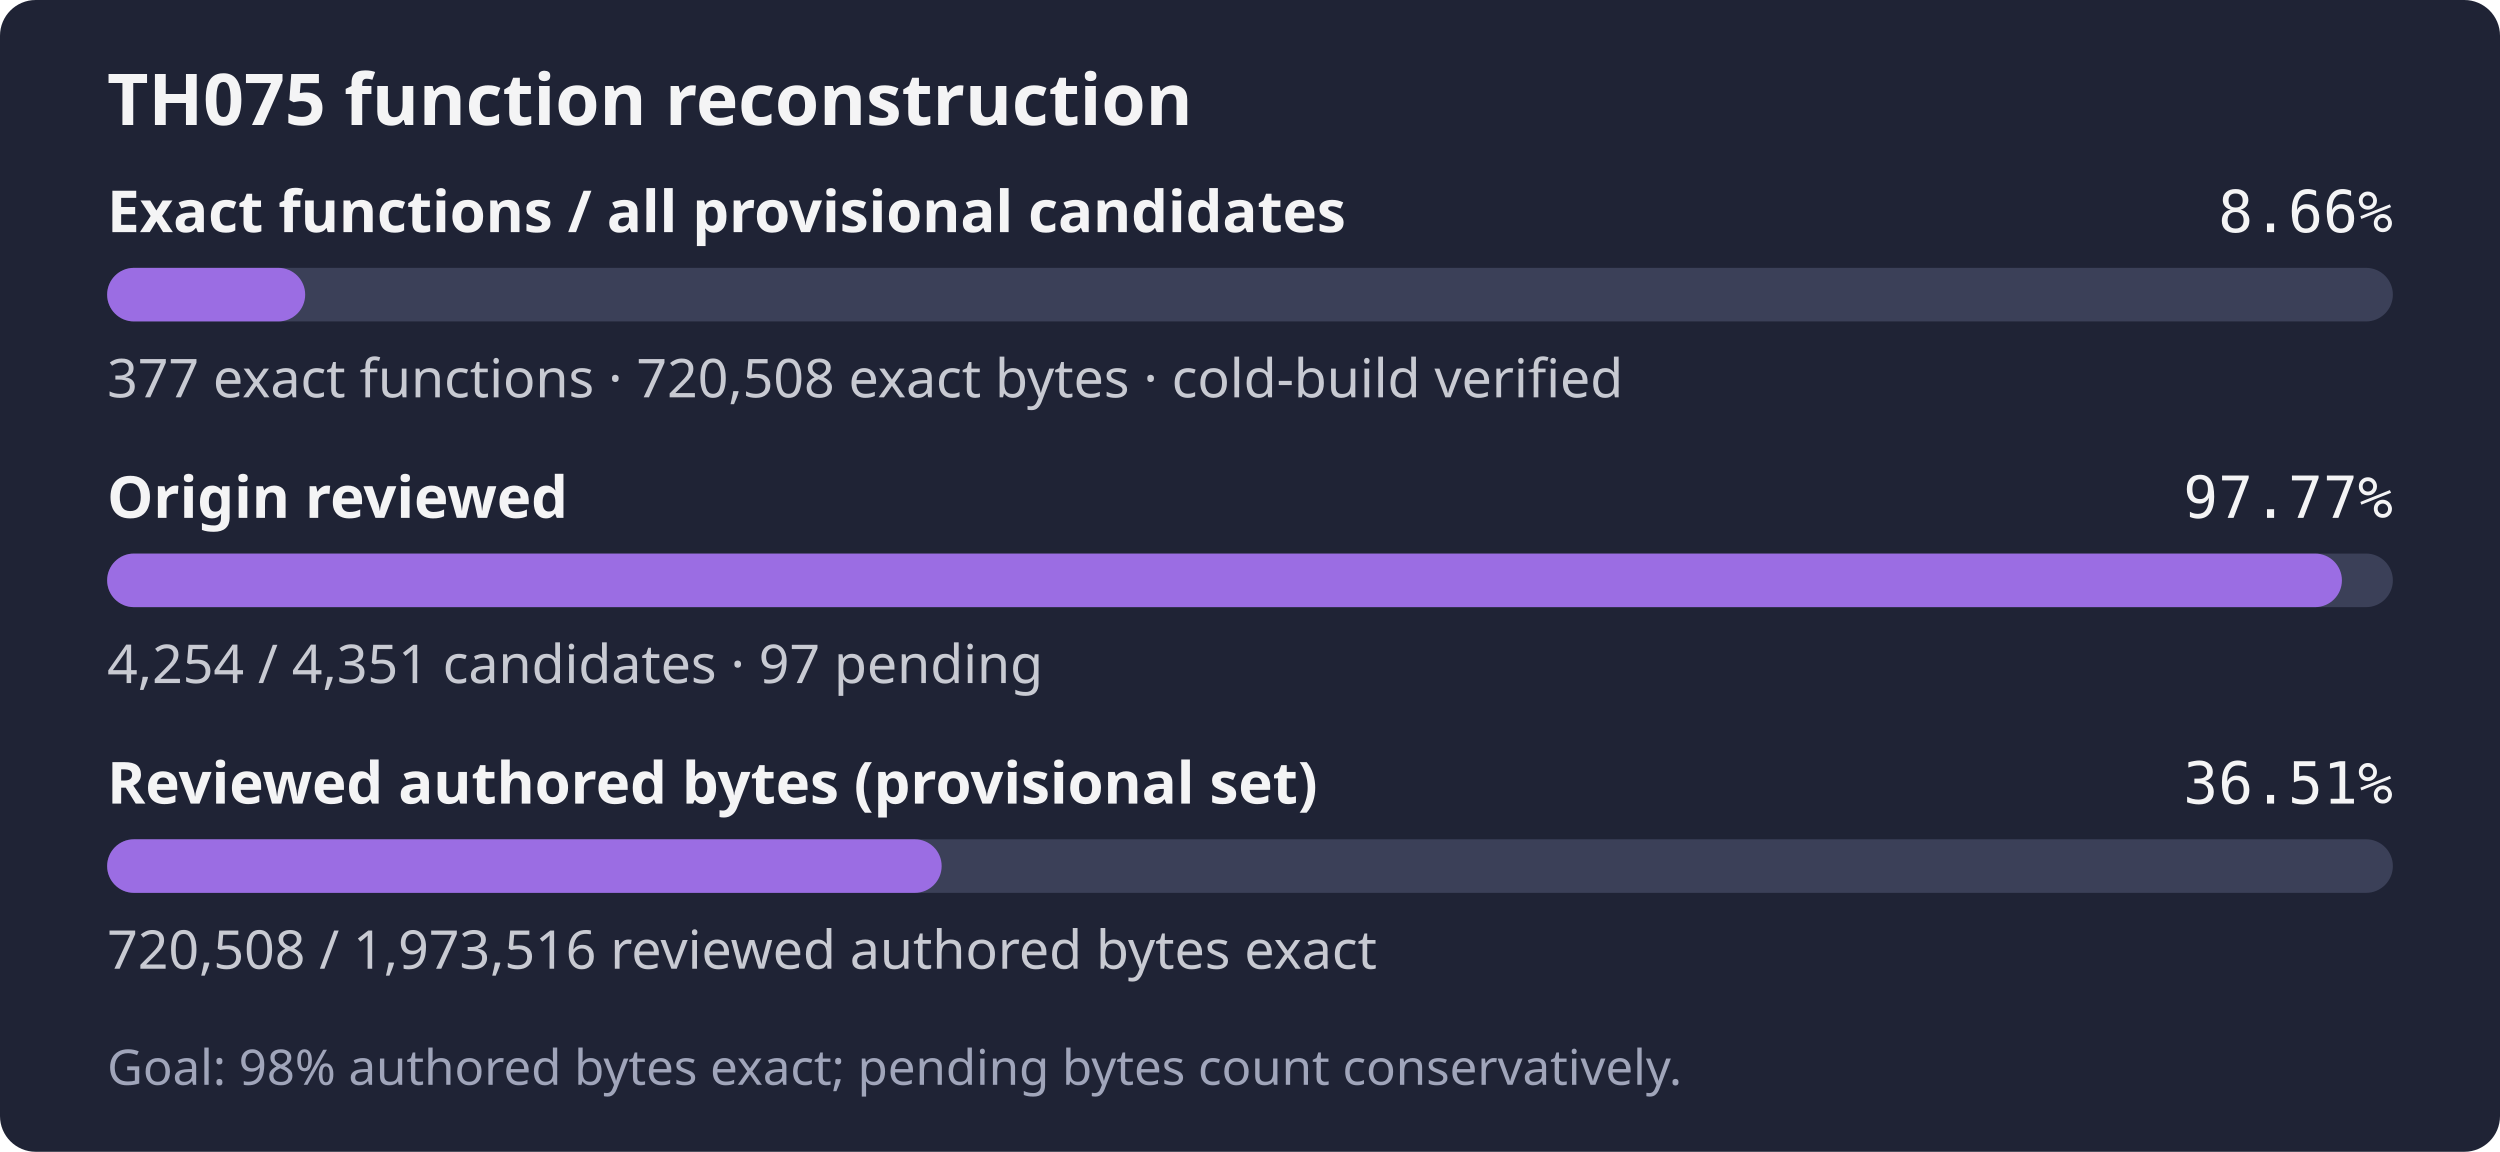
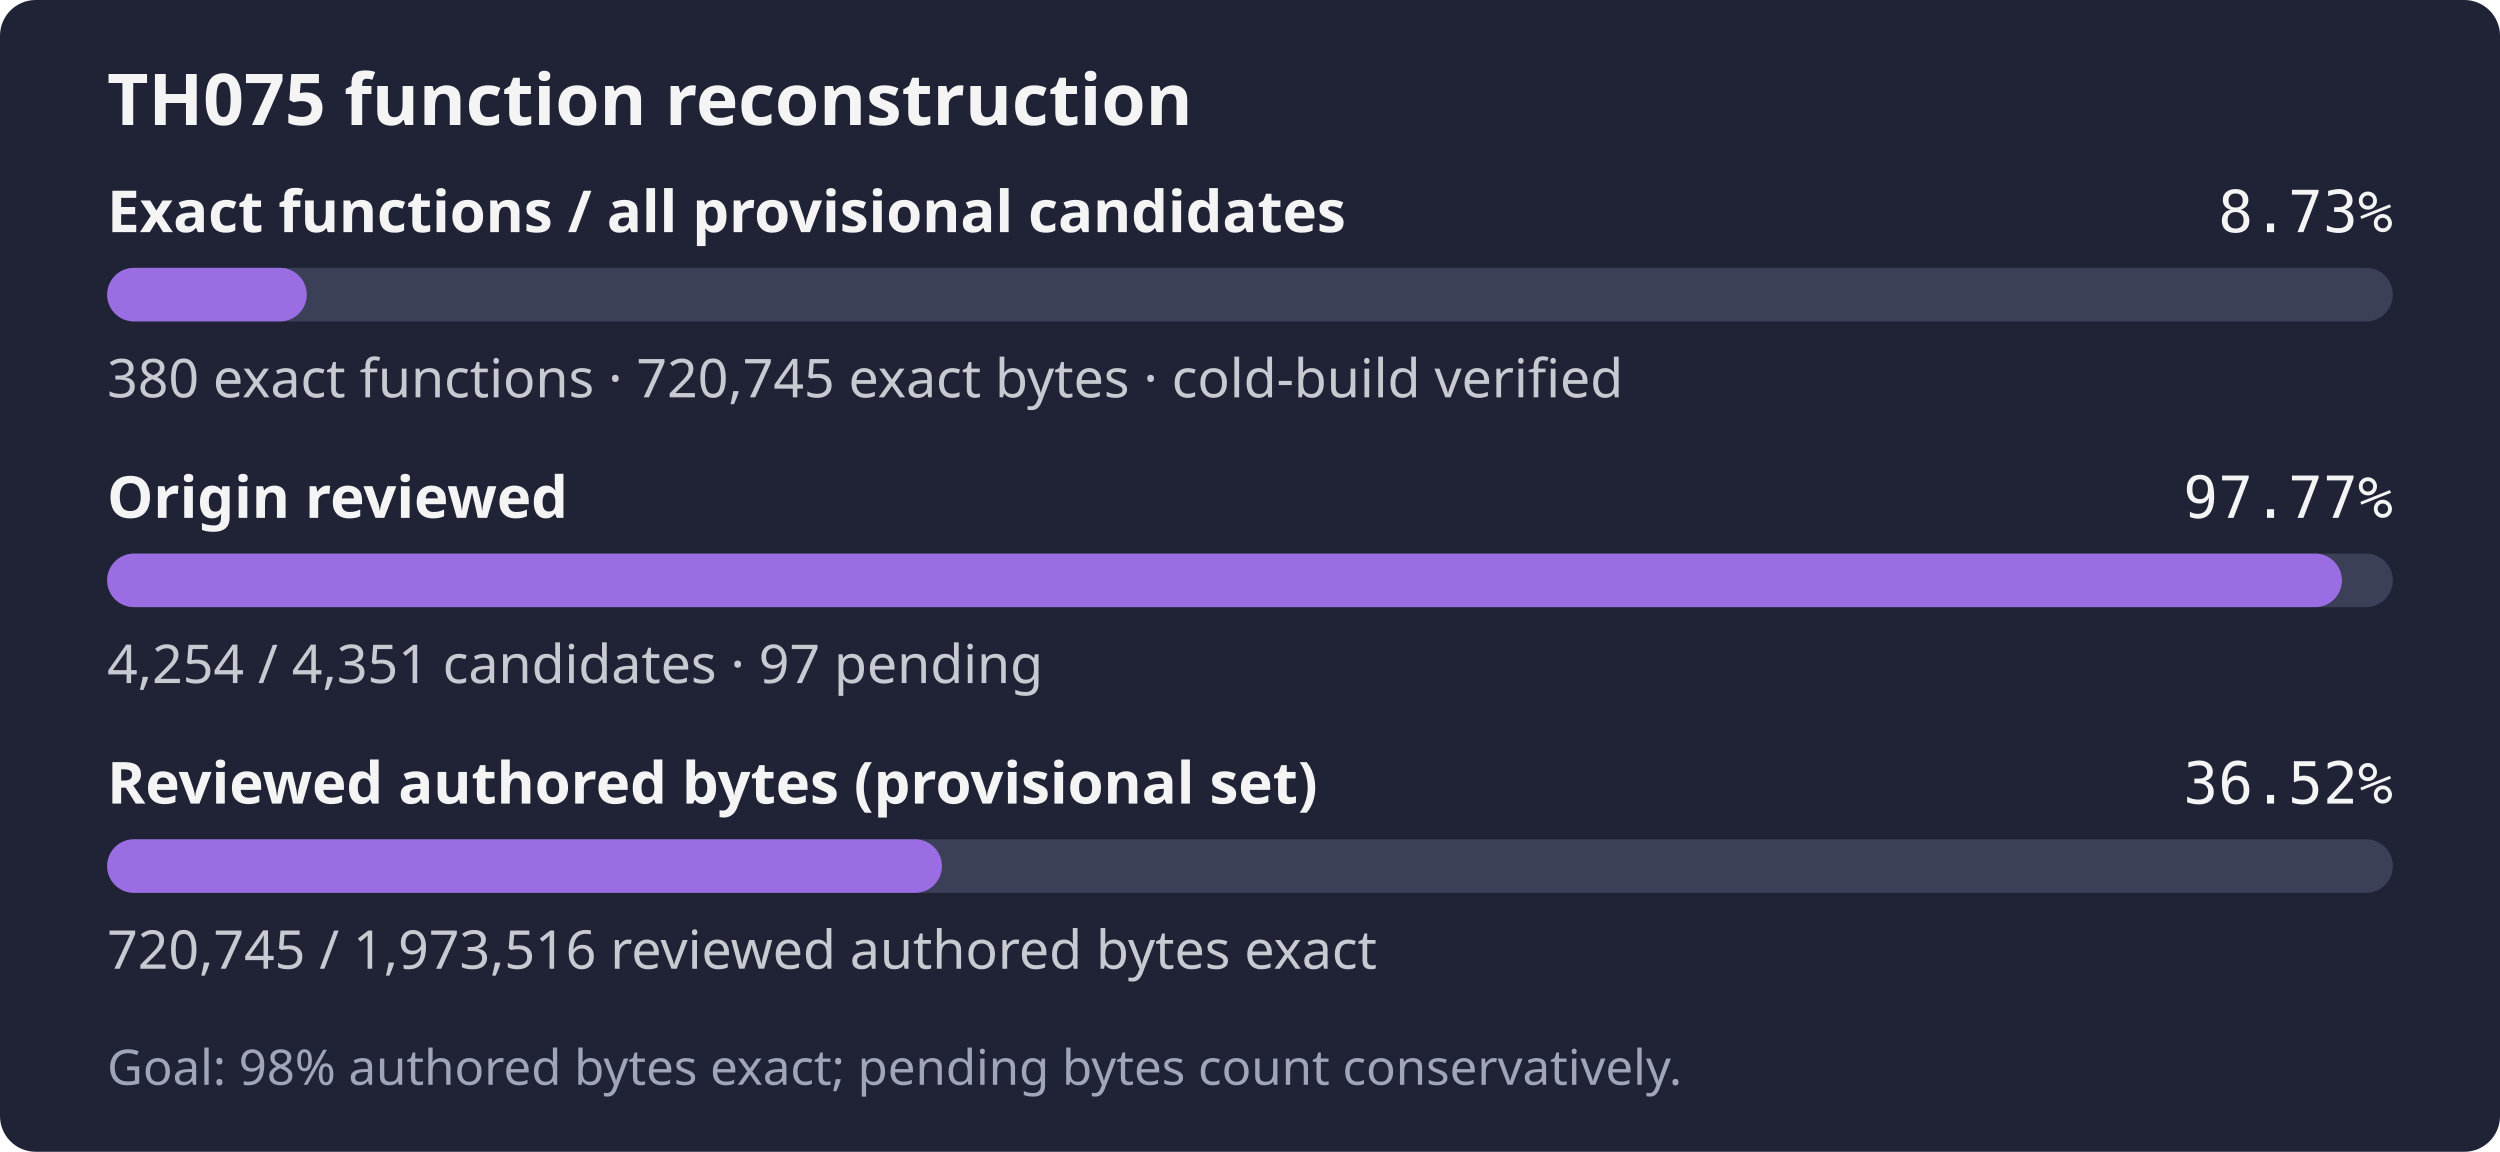
- <svg xmlns="http://www.w3.org/2000/svg" width="560" height="258" role="img" aria-label="TH075: 377 exact functions, 720,508 exact bytes; 4,254 of 4,351 candidates reviewed; Goal: 98% authored bytes exact; pending bytes count conservatively.">
+ <svg xmlns="http://www.w3.org/2000/svg" width="560" height="258" role="img" aria-label="TH075: 380 exact functions, 720,745 exact bytes; 4,254 of 4,351 candidates reviewed; Goal: 98% authored bytes exact; pending bytes count conservatively.">
  <rect width="560" height="258" rx="8" fill="#1f2335" />
  <text x="24" y="28" fill="#f4f4f5" font-family="sans-serif" font-size="16" font-weight="600">TH075 function reconstruction</text>
  <text x="24" y="52" fill="#f4f4f5" font-family="sans-serif" font-size="13" font-weight="600">Exact functions / all provisional candidates</text>
-   <text x="536" y="52" fill="#f4f4f5" text-anchor="end" font-family="monospace" font-size="13">8.66%</text>
+   <text x="536" y="52" fill="#f4f4f5" text-anchor="end" font-family="monospace" font-size="13">8.73%</text>
  <rect x="24" y="60" width="512" height="12" rx="6" fill="#3b4058" />
-   <rect x="24" y="60" width="44.36" height="12" rx="6" fill="#9b6de3" />
-   <text x="24" y="89" fill="#c8cad2" font-family="sans-serif" font-size="12">377 exact functions · 720,508 exact bytes · cold-build verified</text>
+   <rect x="24" y="60" width="44.72" height="12" rx="6" fill="#9b6de3" />
+   <text x="24" y="89" fill="#c8cad2" font-family="sans-serif" font-size="12">380 exact functions · 720,745 exact bytes · cold-build verified</text>
  <text x="24" y="116" fill="#f4f4f5" font-family="sans-serif" font-size="13" font-weight="600">Origin reviewed</text>
  <text x="536" y="116" fill="#f4f4f5" text-anchor="end" font-family="monospace" font-size="13">97.77%</text>
  <rect x="24" y="124" width="512" height="12" rx="6" fill="#3b4058" />
  <rect x="24" y="124" width="500.59" height="12" rx="6" fill="#9b6de3" />
  <text x="24" y="153" fill="#c8cad2" font-family="sans-serif" font-size="12">4,254 / 4,351 candidates · 97 pending</text>
  <text x="24" y="180" fill="#f4f4f5" font-family="sans-serif" font-size="13" font-weight="600">Reviewed authored bytes (provisional set)</text>
-   <text x="536" y="180" fill="#f4f4f5" text-anchor="end" font-family="monospace" font-size="13">36.51%</text>
+   <text x="536" y="180" fill="#f4f4f5" text-anchor="end" font-family="monospace" font-size="13">36.52%</text>
  <rect x="24" y="188" width="512" height="12" rx="6" fill="#3b4058" />
-   <rect x="24" y="188" width="186.93" height="12" rx="6" fill="#9b6de3" />
-   <text x="24" y="217" fill="#c8cad2" font-family="sans-serif" font-size="12">720,508 / 1,973,516 reviewed authored bytes exact</text>
+   <rect x="24" y="188" width="186.99" height="12" rx="6" fill="#9b6de3" />
+   <text x="24" y="217" fill="#c8cad2" font-family="sans-serif" font-size="12">720,745 / 1,973,516 reviewed authored bytes exact</text>
  <text x="24" y="243" fill="#a0a5ba" font-family="sans-serif" font-size="11">Goal: 98% authored bytes exact; pending bytes count conservatively.</text>
</svg>
